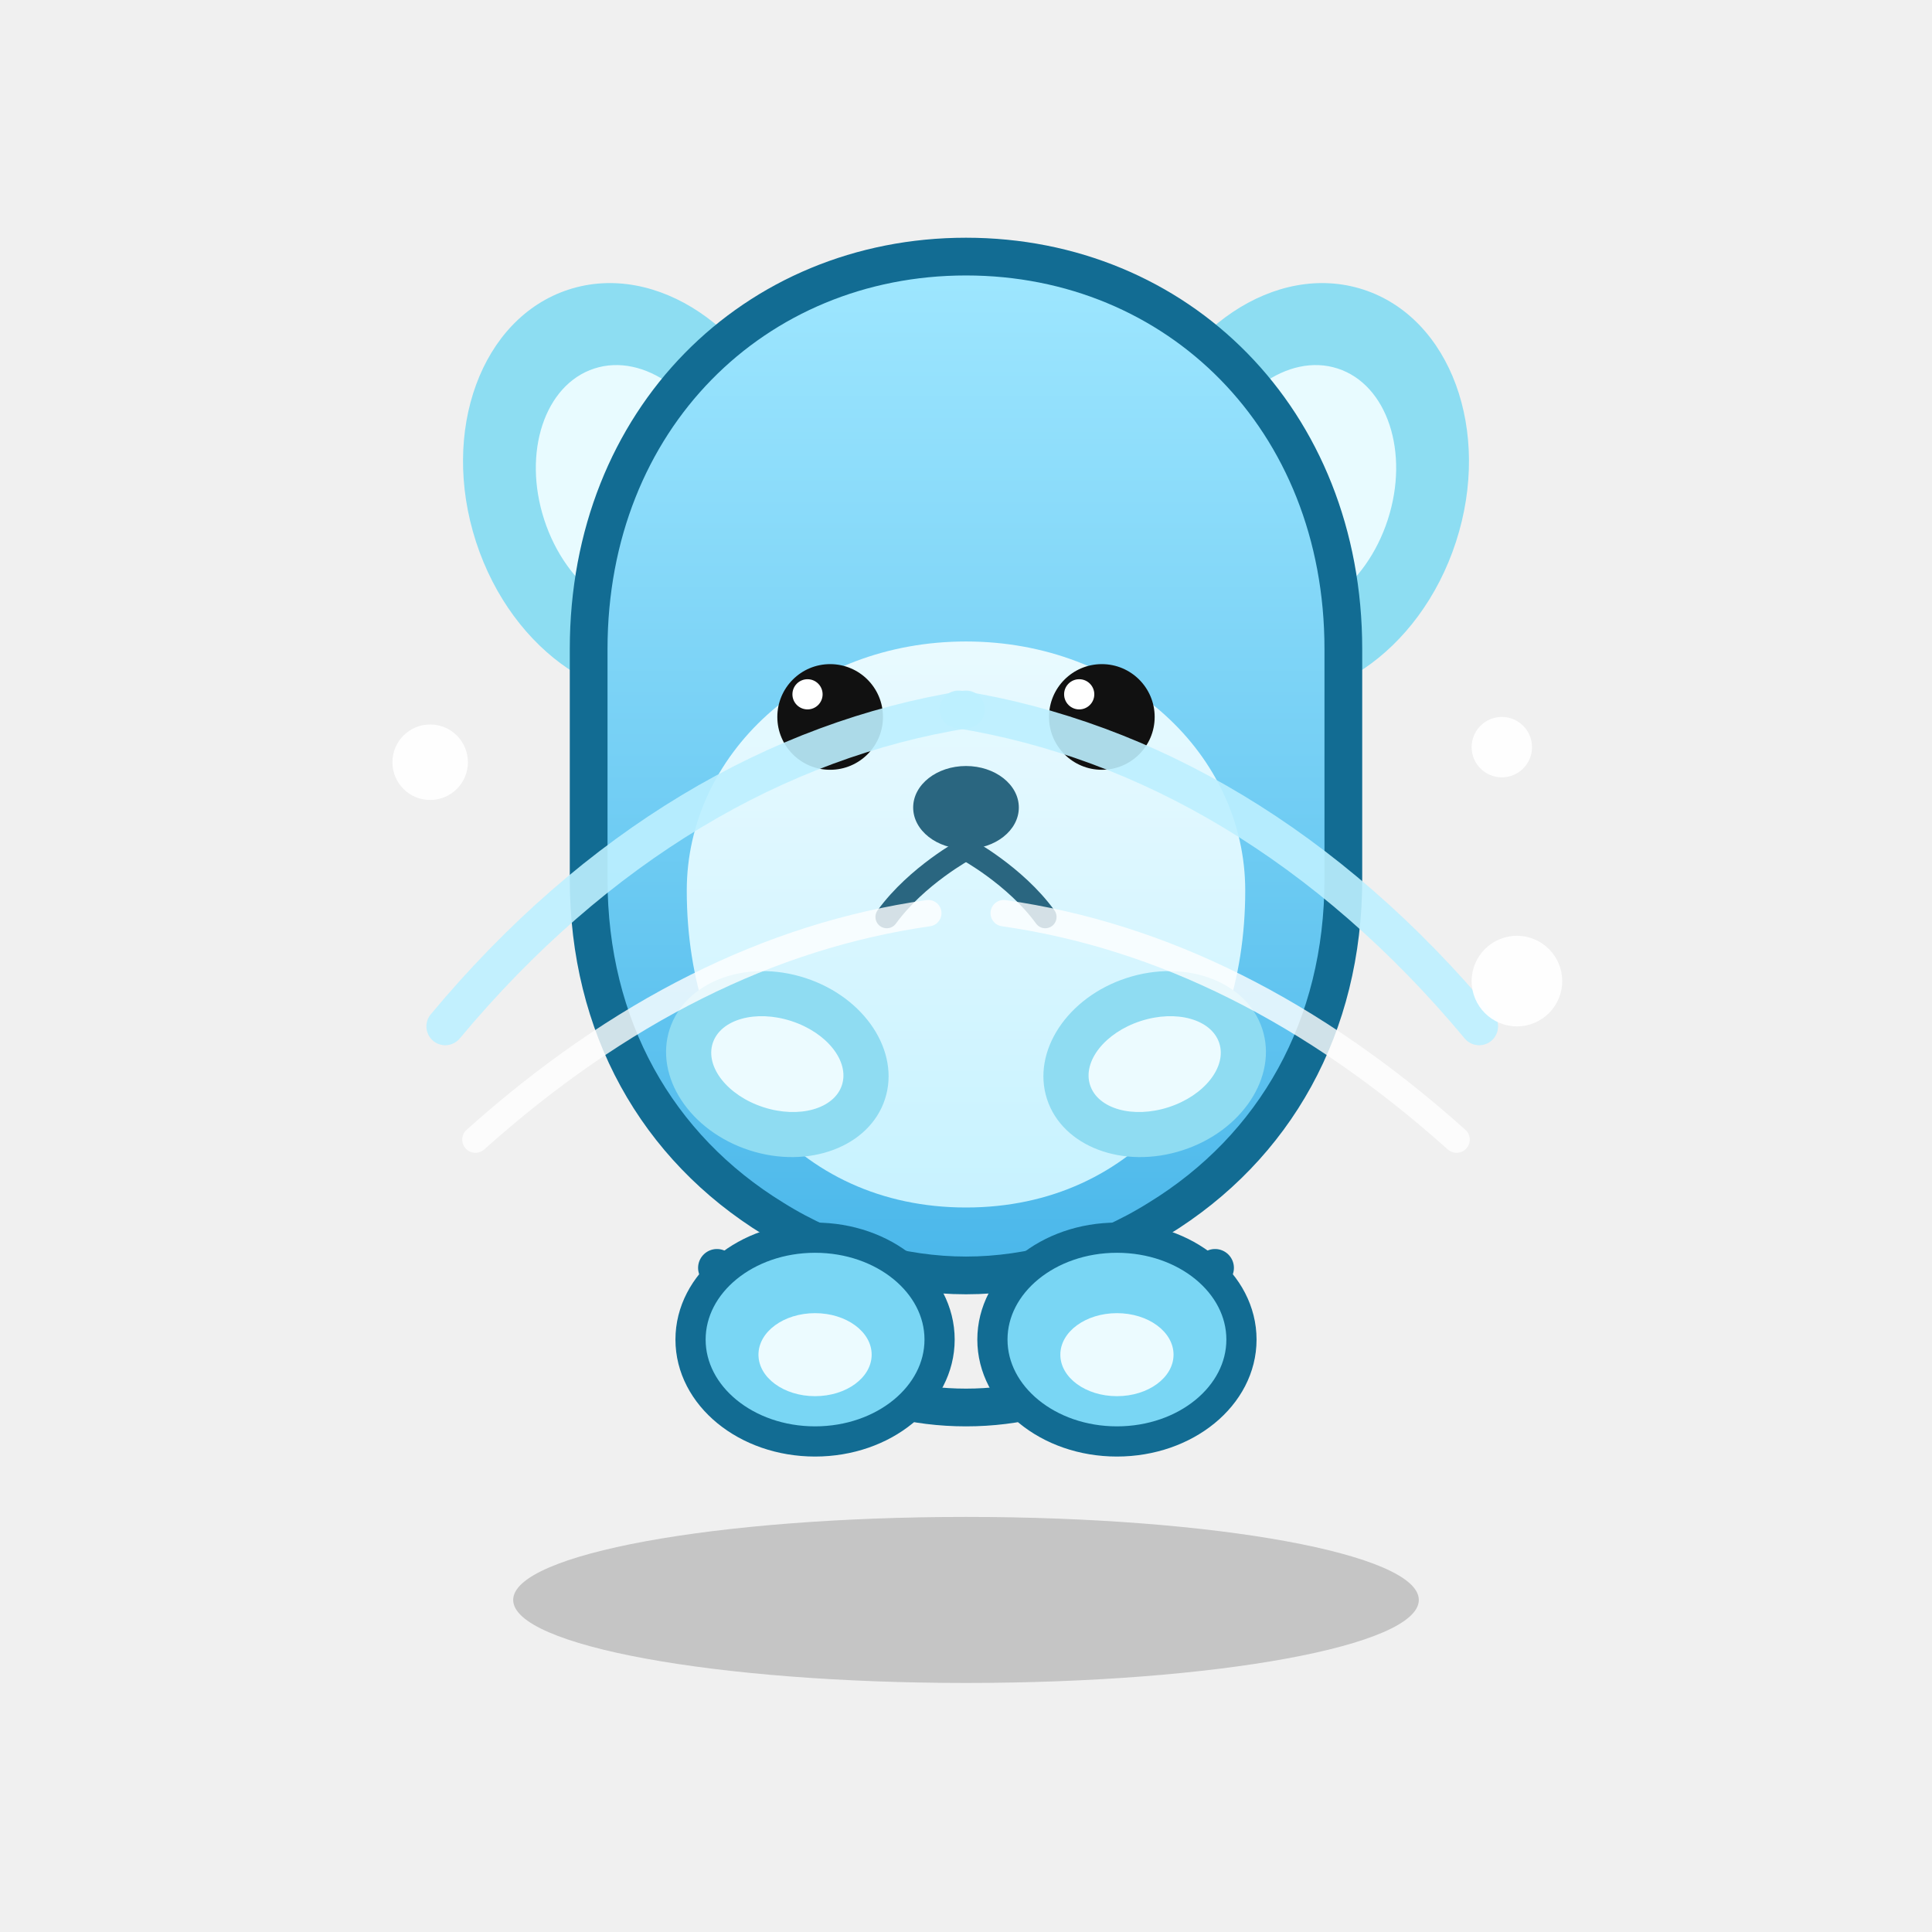
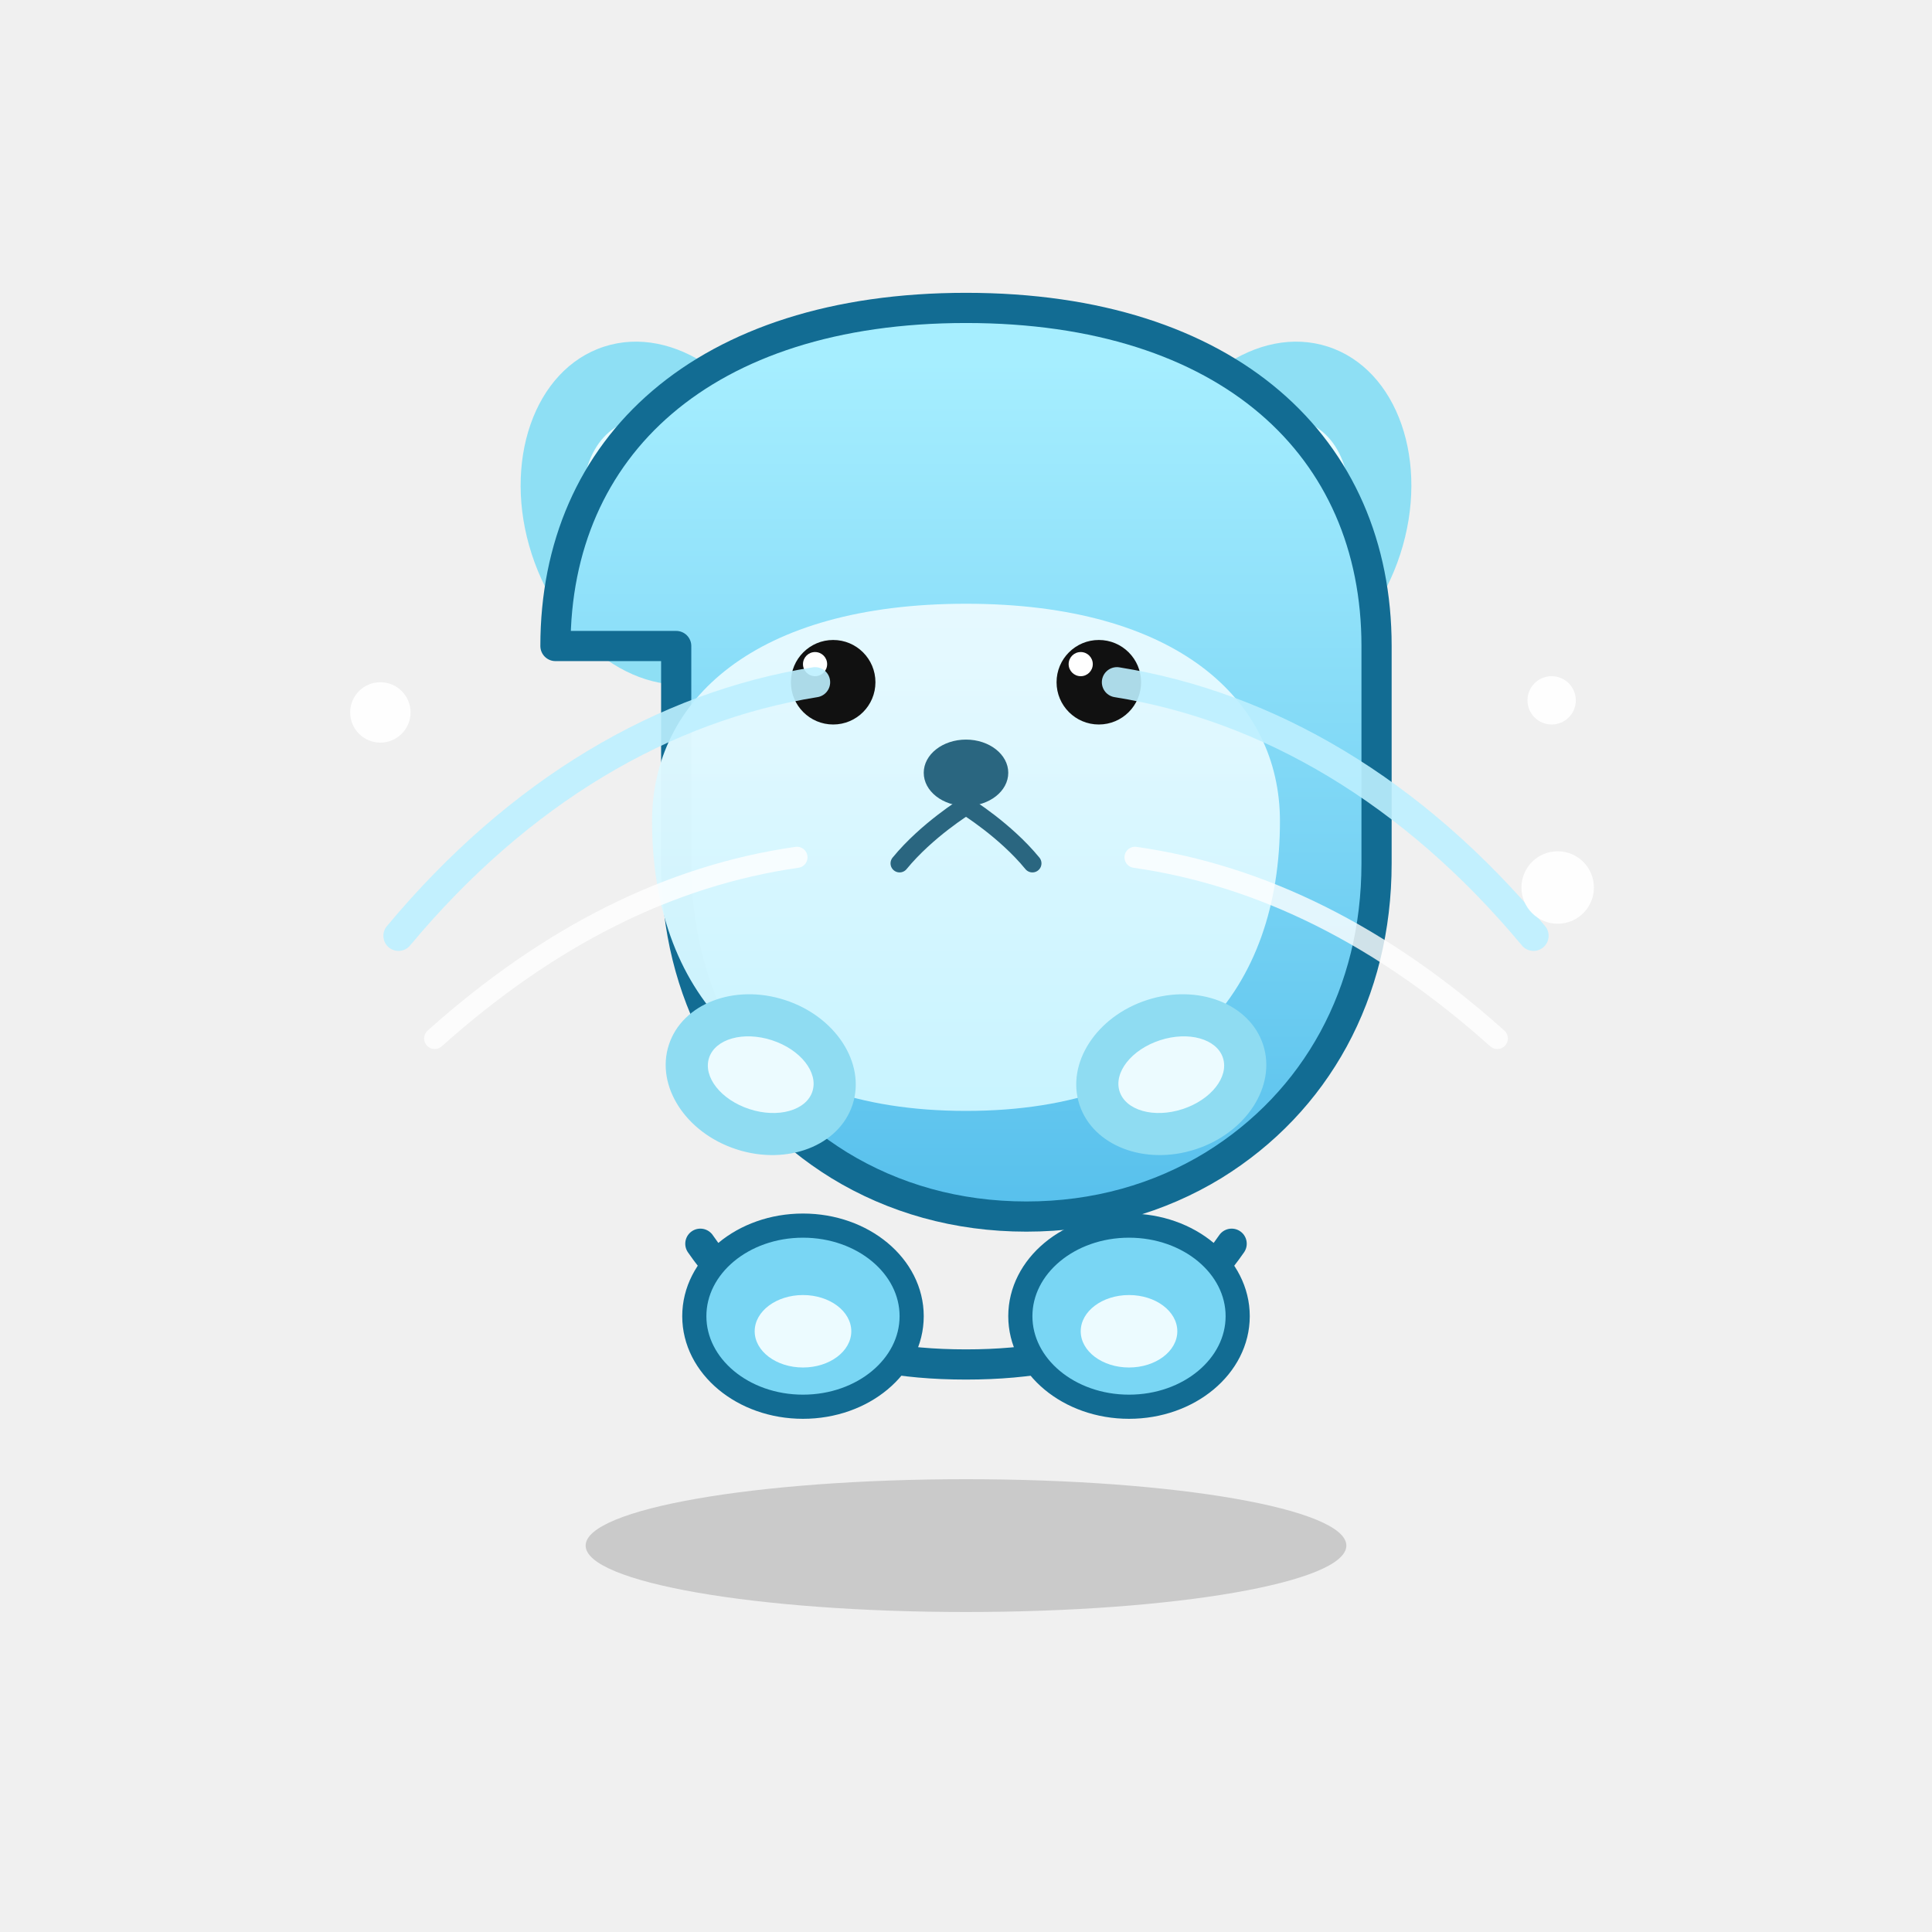
- <svg xmlns="http://www.w3.org/2000/svg" viewBox="0 0 512 512" role="img" aria-label="冰冻地鼠">
+ <svg xmlns="http://www.w3.org/2000/svg" viewBox="0 0 640 640" role="img" aria-label="冰冻地鼠">
  <defs>
-     <linearGradient id="fur" x1="0" y1="0" x2="0" y2="1">
-       <stop offset="0%" stop-color="#9fe7ff" />
-       <stop offset="100%" stop-color="#4ab7ea" />
+     <linearGradient id="fur" x1="0" y1="120" x2="0" y2="420" gradientUnits="userSpaceOnUse">
+       <stop offset="0%" stop-color="#a6eeff" />
+       <stop offset="100%" stop-color="#52bdeb" />
    </linearGradient>
-     <linearGradient id="belly" x1="0" y1="0" x2="0" y2="1">
-       <stop offset="0%" stop-color="#ecfbff" />
-       <stop offset="100%" stop-color="#c9f3ff" />
+     <linearGradient id="belly" x1="0" y1="160" x2="0" y2="380" gradientUnits="userSpaceOnUse">
+       <stop offset="0%" stop-color="#effcff" />
+       <stop offset="100%" stop-color="#c8f4ff" />
    </linearGradient>
  </defs>
-   <ellipse cx="256" cy="424" rx="120" ry="22" fill="#000" opacity="0.18" />
-   <ellipse cx="168" cy="130" rx="44" ry="56" fill="#8dddf2" transform="rotate(-18 168 130)" />
-   <ellipse cx="344" cy="130" rx="44" ry="56" fill="#8dddf2" transform="rotate(18 344 130)" />
-   <ellipse cx="168" cy="130" rx="25" ry="34" fill="#e8fbff" transform="rotate(-18 168 130)" />
-   <ellipse cx="344" cy="130" rx="25" ry="34" fill="#e8fbff" transform="rotate(18 344 130)" />
-   <path d="M156 172c0-61 44-104 100-104s100 43 100 104v61c0 39-18 71-49 90-16 10-34 15-51 15s-35-5-51-15c-31-19-49-51-49-90v-61z" fill="url(#fur)" stroke="#126c93" stroke-width="10" stroke-linejoin="round" />
-   <path d="M182 236c0-36 32-66 74-66s74 30 74 66c0 48-29 84-74 84s-74-36-74-84z" fill="url(#belly)" opacity="0.98" />
-   <circle cx="220" cy="190" r="14" fill="#111" />
-   <circle cx="292" cy="190" r="14" fill="#111" />
-   <circle cx="214" cy="184" r="4" fill="#fff" />
-   <circle cx="286" cy="184" r="4" fill="#fff" />
-   <ellipse cx="256" cy="214" rx="14" ry="11" fill="#2a6680" />
-   <path d="M256 225c0 0 13 7 21 18" fill="none" stroke="#2a6680" stroke-width="6" stroke-linecap="round" />
-   <path d="M256 225c0 0-13 7-21 18" fill="none" stroke="#2a6680" stroke-width="6" stroke-linecap="round" />
-   <ellipse cx="206" cy="282" rx="30" ry="24" fill="#8fdcf2" transform="rotate(18 206 282)" />
-   <ellipse cx="306" cy="282" rx="30" ry="24" fill="#8fdcf2" transform="rotate(-18 306 282)" />
-   <ellipse cx="206" cy="282" rx="18" ry="12" fill="#ecfbff" transform="rotate(18 206 282)" />
-   <ellipse cx="306" cy="282" rx="18" ry="12" fill="#ecfbff" transform="rotate(-18 306 282)" />
-   <path d="M190 336c16 24 39 37 66 37s50-13 66-37" fill="none" stroke="#126c93" stroke-width="10" stroke-linecap="round" />
-   <ellipse cx="216" cy="355" rx="33" ry="27" fill="#79d6f4" stroke="#126c93" stroke-width="8" />
-   <ellipse cx="296" cy="355" rx="33" ry="27" fill="#79d6f4" stroke="#126c93" stroke-width="8" />
-   <ellipse cx="216" cy="359" rx="15" ry="11" fill="#ecfbff" />
-   <ellipse cx="296" cy="359" rx="15" ry="11" fill="#ecfbff" />
-   <path d="M118 272c40-48 88-76 138-84" fill="none" stroke="#bdf0ff" stroke-width="10" stroke-linecap="round" opacity="0.9" />
-   <path d="M392 272c-40-48-88-76-138-84" fill="none" stroke="#bdf0ff" stroke-width="10" stroke-linecap="round" opacity="0.9" />
-   <path d="M126 302c38-34 78-54 120-60" fill="none" stroke="#ffffff" stroke-width="7" stroke-linecap="round" opacity="0.8" />
-   <path d="M386 302c-38-34-78-54-120-60" fill="none" stroke="#ffffff" stroke-width="7" stroke-linecap="round" opacity="0.8" />
-   <circle cx="114" cy="202" r="10" fill="#fff" opacity="0.95" />
-   <circle cx="398" cy="198" r="8" fill="#fff" opacity="0.95" />
-   <circle cx="402" cy="260" r="12" fill="#fff" opacity="0.95" />
+   <ellipse cx="320" cy="512" rx="126" ry="22" fill="#000" opacity="0.16" />
+   <ellipse cx="218" cy="170" rx="44" ry="58" fill="#8edff4" transform="rotate(-18 218 170)" />
+   <ellipse cx="422" cy="170" rx="44" ry="58" fill="#8edff4" transform="rotate(18 422 170)" />
+   <ellipse cx="218" cy="170" rx="24" ry="32" fill="#eafcff" transform="rotate(-18 218 170)" />
+   <ellipse cx="422" cy="170" rx="24" ry="32" fill="#eafcff" transform="rotate(18 422 170)" />
+   <path d="M184 214c0-66 49-112 136-112s136 46 136 112v72c0 43-20 79-54 100-18 11-39 17-62 17s-44-6-62-17c-34-21-54-57-54-100v-72z" fill="url(#fur)" stroke="#126c93" stroke-width="10" stroke-linejoin="round" />
+   <path d="M216 272c0-40 34-72 104-72s104 32 104 72c0 55-32 96-104 96s-104-41-104-96z" fill="url(#belly)" opacity="0.98" />
+   <circle cx="276" cy="226" r="14" fill="#111" />
+   <circle cx="364" cy="226" r="14" fill="#111" />
+   <circle cx="270" cy="220" r="4" fill="#fff" />
+   <circle cx="358" cy="220" r="4" fill="#fff" />
+   <ellipse cx="320" cy="256" rx="14" ry="11" fill="#2a6680" />
+   <path d="M320 267c0 0 13 8 22 19" fill="none" stroke="#2a6680" stroke-width="6" stroke-linecap="round" />
+   <path d="M320 267c0 0-13 8-22 19" fill="none" stroke="#2a6680" stroke-width="6" stroke-linecap="round" />
+   <ellipse cx="252" cy="356" rx="32" ry="26" fill="#8fdcf2" transform="rotate(18 252 356)" />
+   <ellipse cx="388" cy="356" rx="32" ry="26" fill="#8fdcf2" transform="rotate(-18 388 356)" />
+   <ellipse cx="252" cy="356" rx="18" ry="12" fill="#ecfbff" transform="rotate(18 252 356)" />
+   <ellipse cx="388" cy="356" rx="18" ry="12" fill="#ecfbff" transform="rotate(-18 388 356)" />
+   <path d="M232 412c18 26 45 40 88 40s70-14 88-40" fill="none" stroke="#126c93" stroke-width="10" stroke-linecap="round" />
+   <ellipse cx="266" cy="436" rx="36" ry="30" fill="#79d6f4" stroke="#126c93" stroke-width="8" />
+   <ellipse cx="374" cy="436" rx="36" ry="30" fill="#79d6f4" stroke="#126c93" stroke-width="8" />
+   <ellipse cx="266" cy="441" rx="16" ry="12" fill="#ecfbff" />
+   <ellipse cx="374" cy="441" rx="16" ry="12" fill="#ecfbff" />
+   <path d="M132 310c40-48 88-76 138-84" fill="none" stroke="#bdf0ff" stroke-width="10" stroke-linecap="round" opacity="0.9" />
+   <path d="M508 310c-40-48-88-76-138-84" fill="none" stroke="#bdf0ff" stroke-width="10" stroke-linecap="round" opacity="0.9" />
+   <path d="M144 344c38-34 78-54 120-60" fill="none" stroke="#ffffff" stroke-width="7" stroke-linecap="round" opacity="0.8" />
+   <path d="M496 344c-38-34-78-54-120-60" fill="none" stroke="#ffffff" stroke-width="7" stroke-linecap="round" opacity="0.8" />
+   <circle cx="126" cy="236" r="10" fill="#fff" opacity="0.95" />
+   <circle cx="514" cy="232" r="8" fill="#fff" opacity="0.95" />
+   <circle cx="516" cy="294" r="12" fill="#fff" opacity="0.95" />
</svg>
